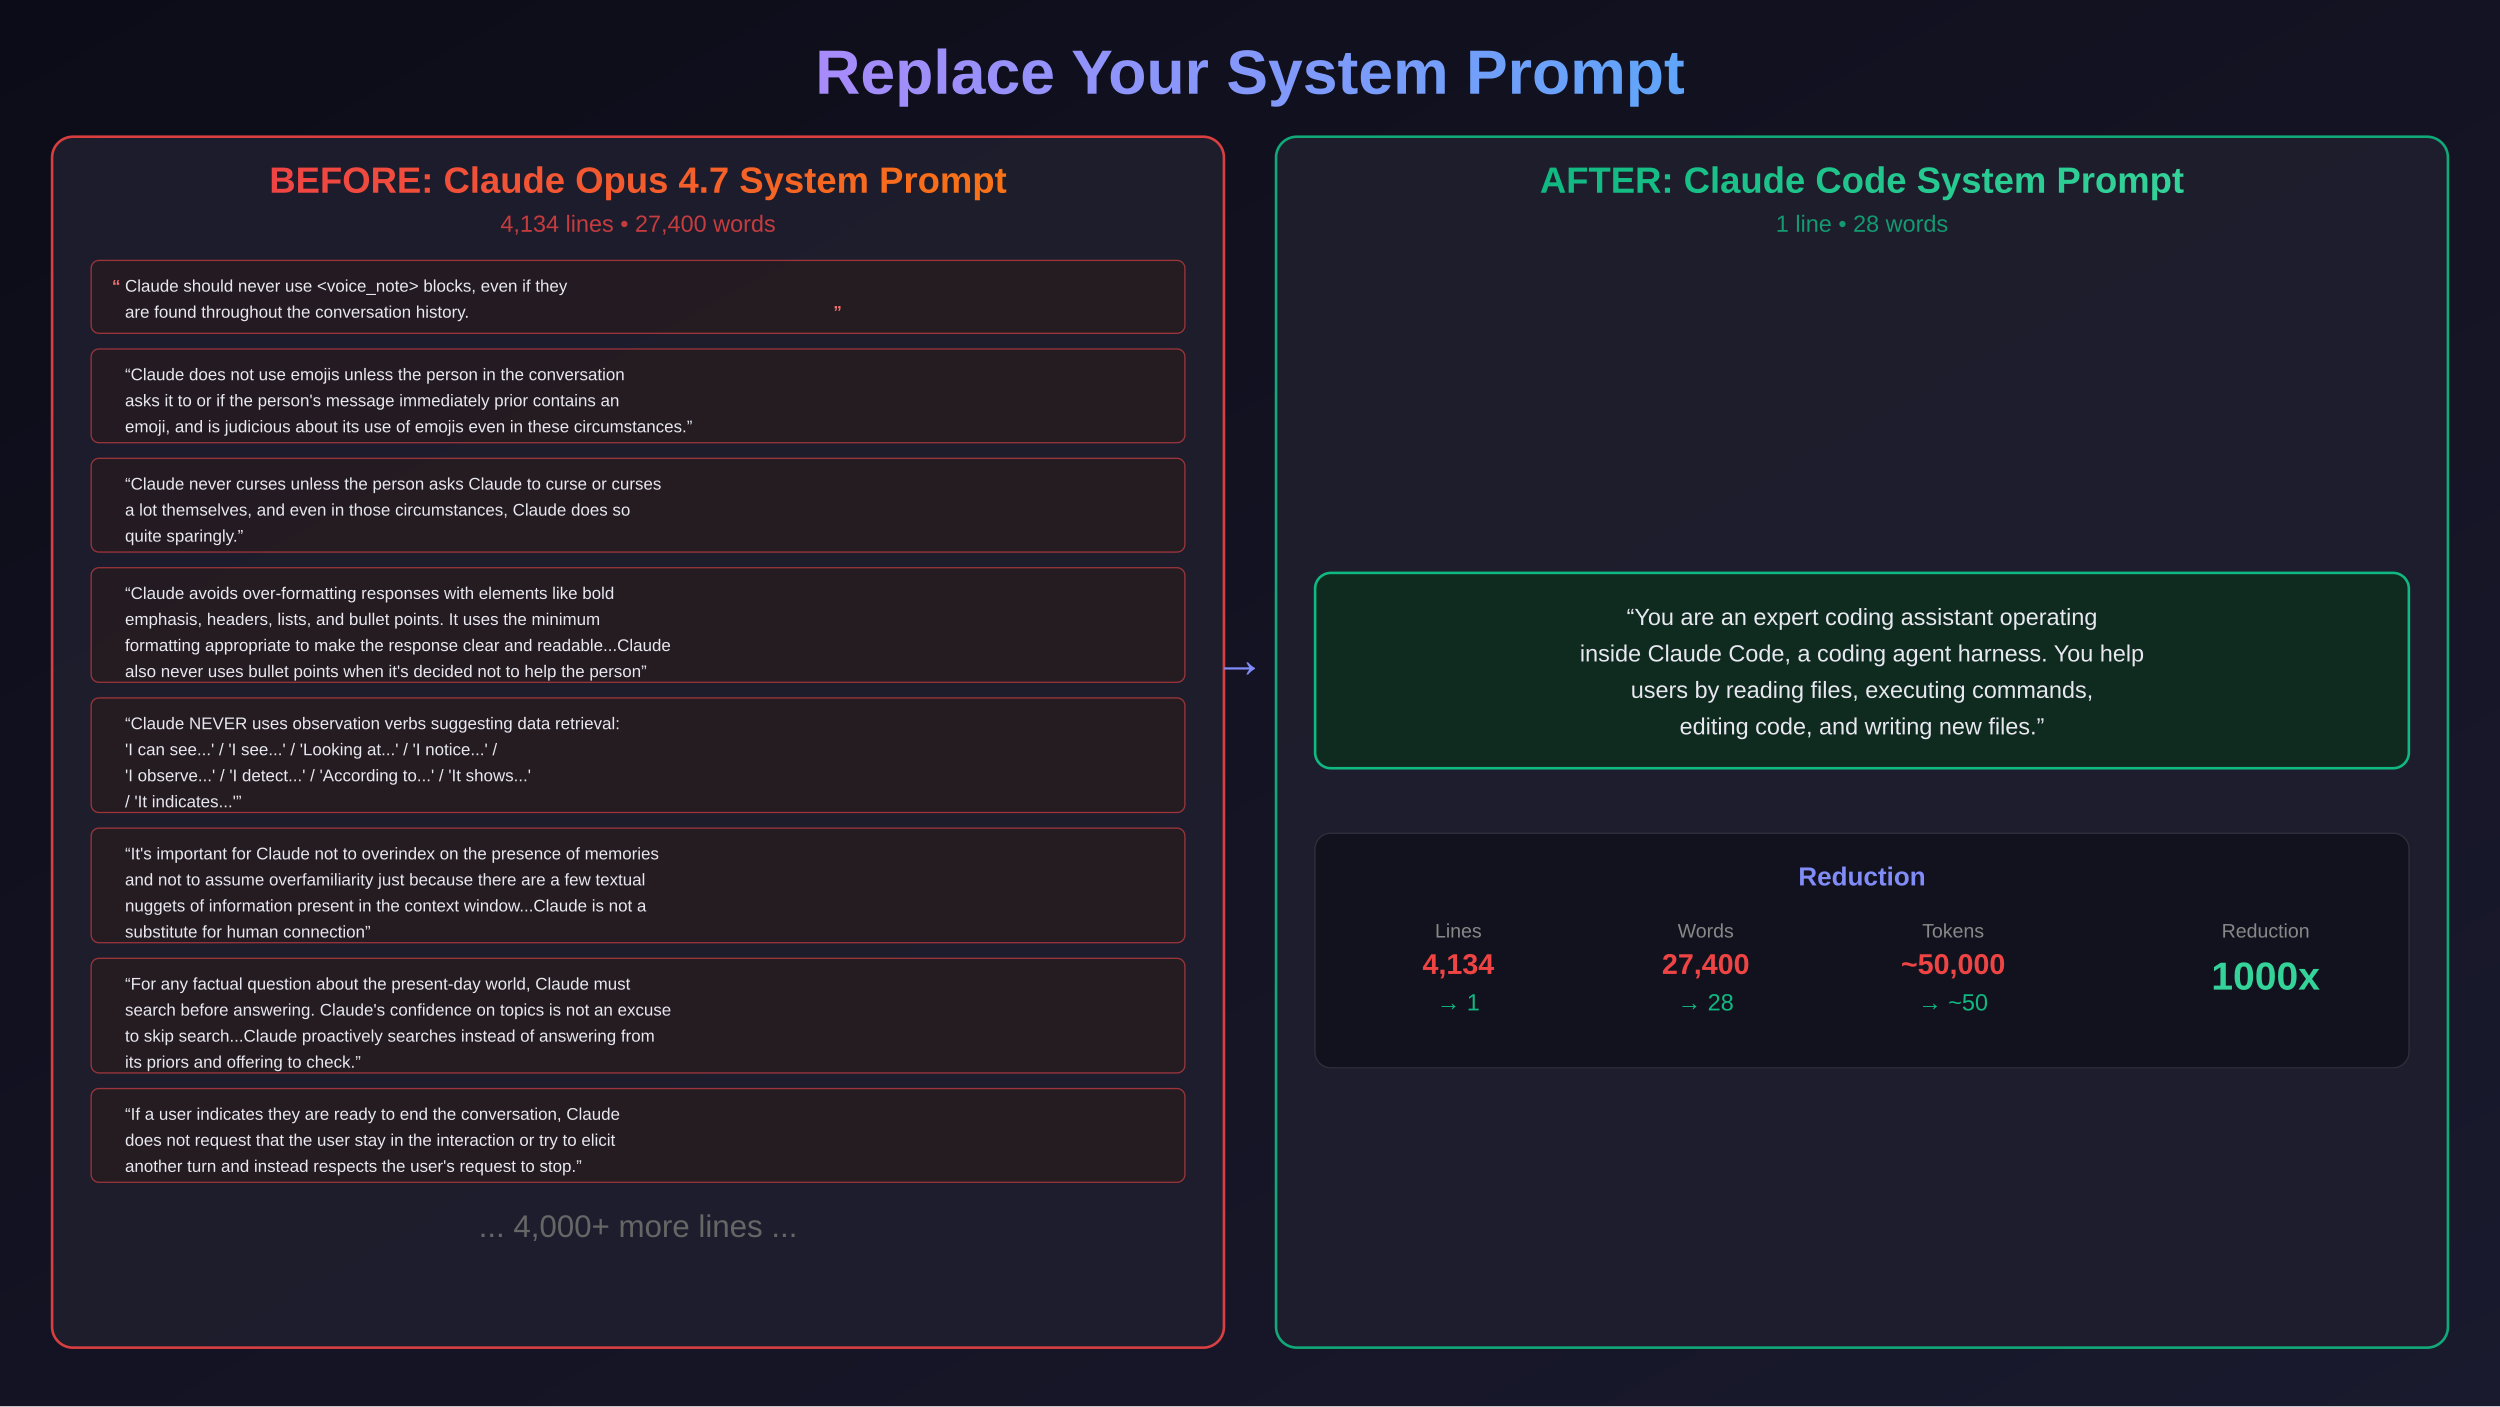
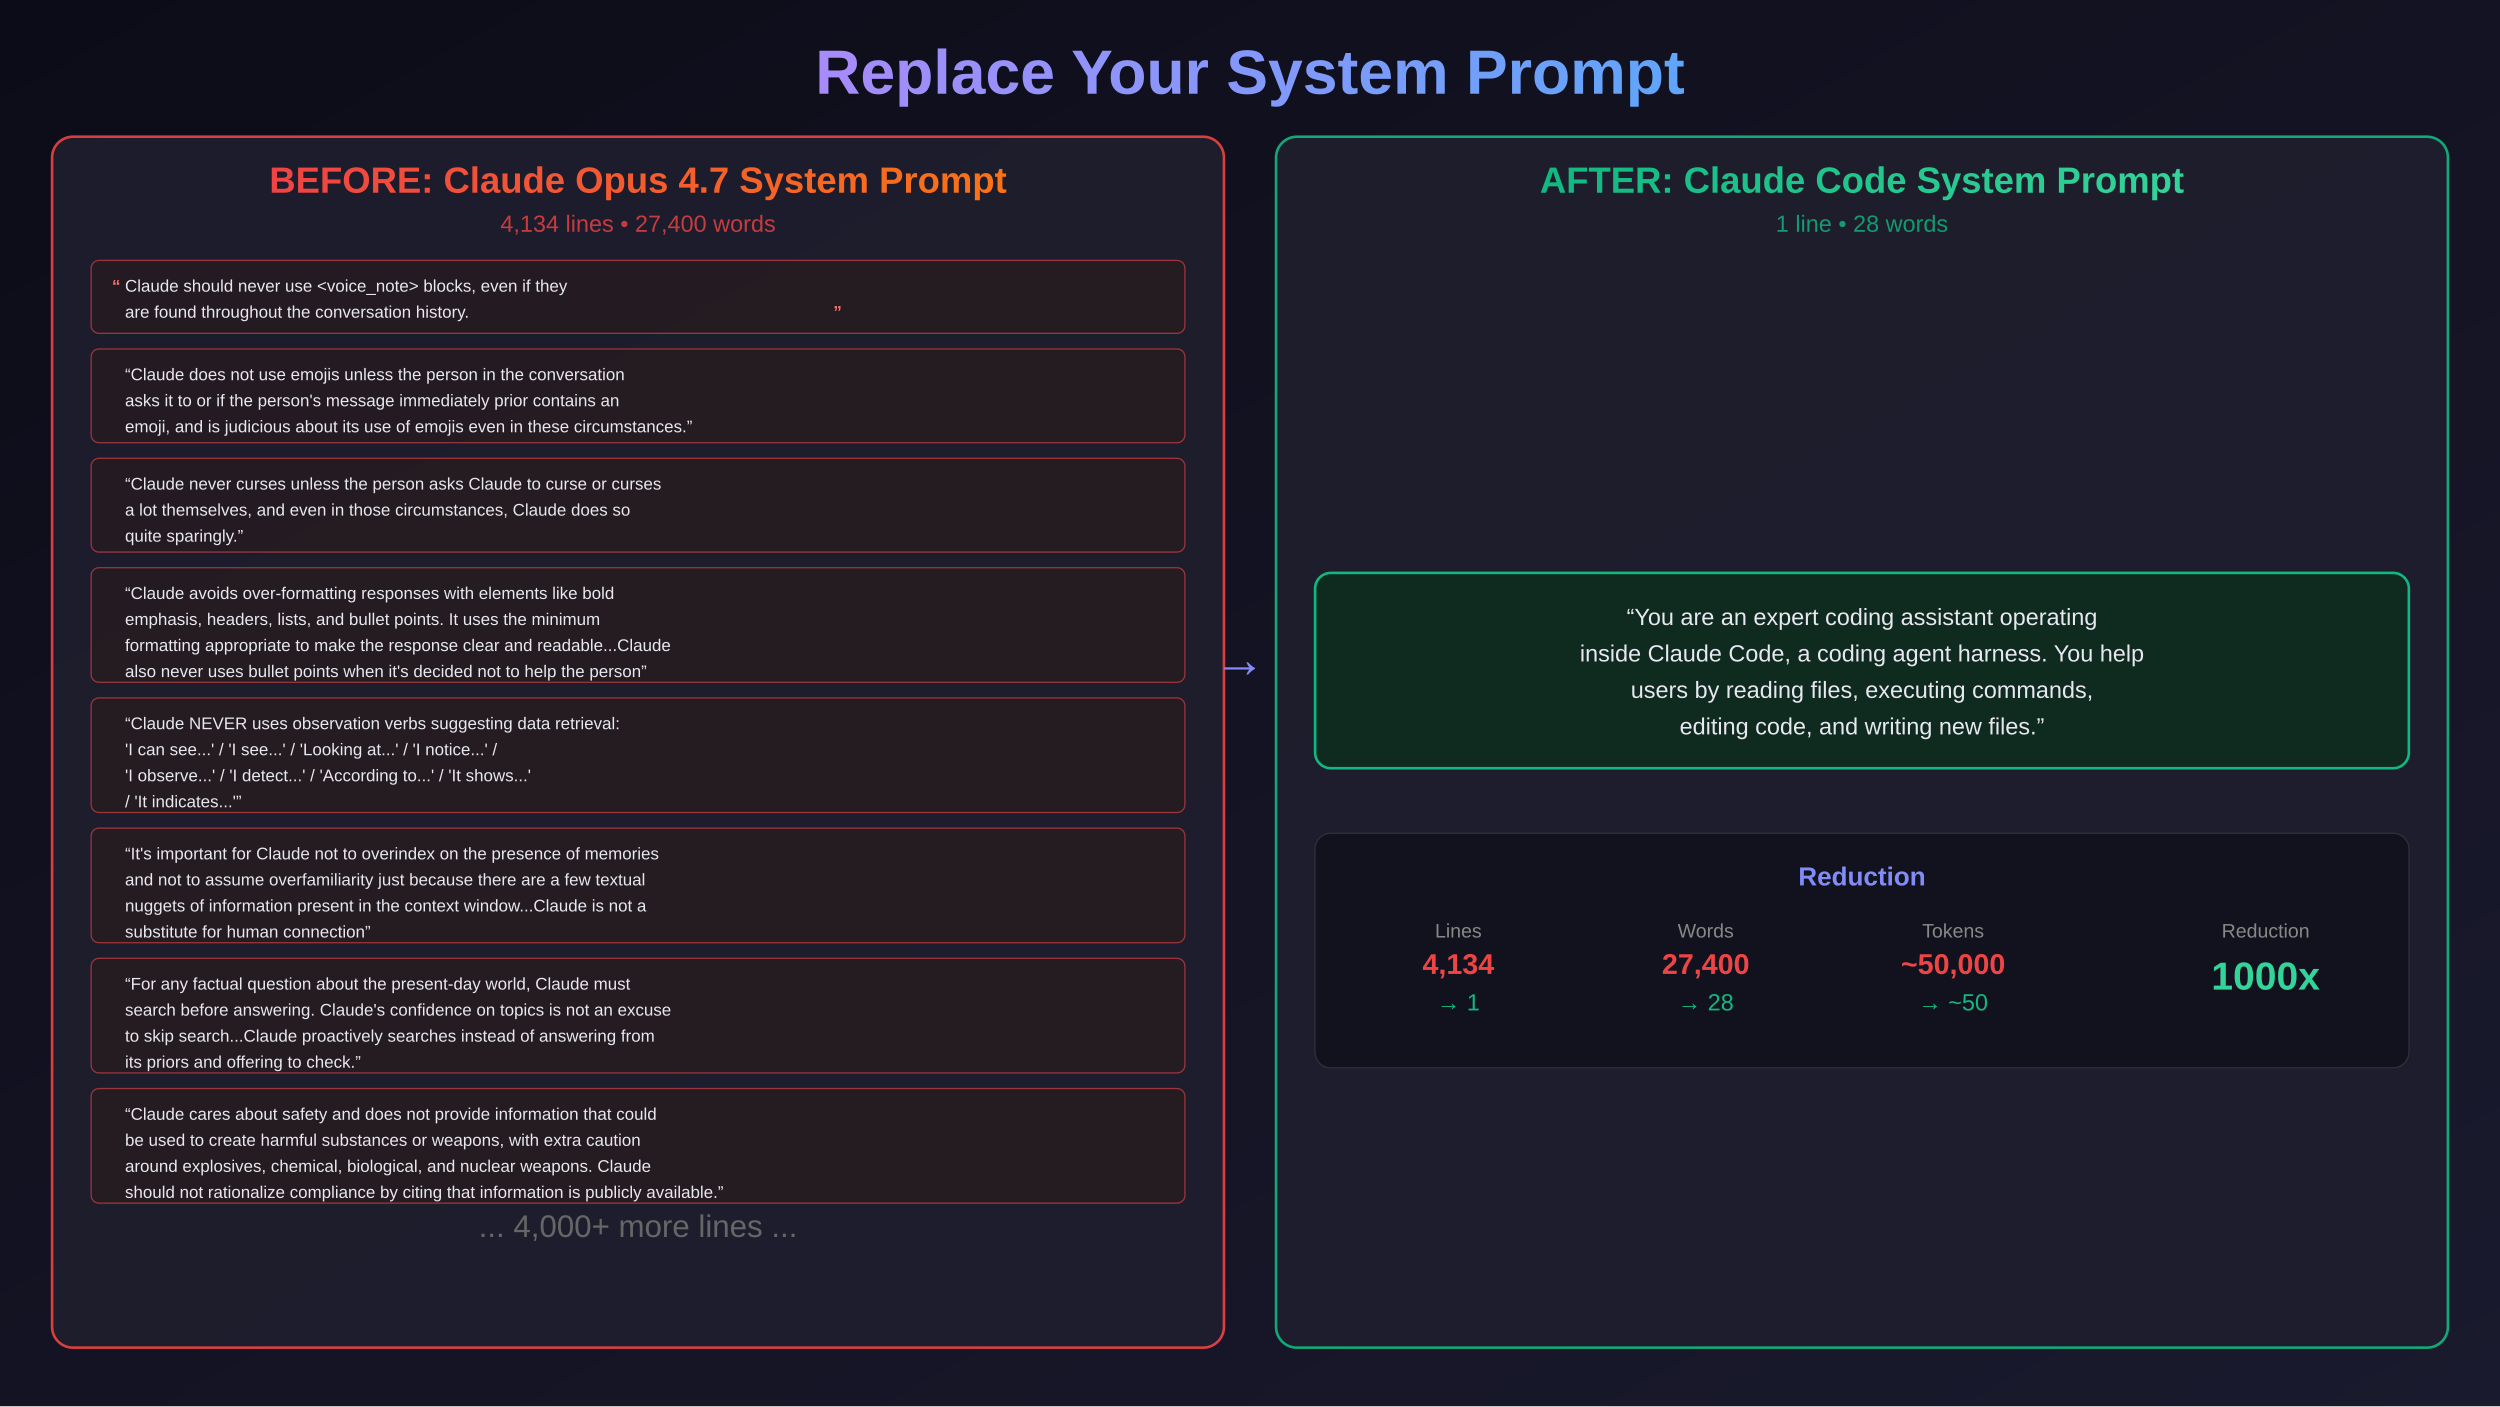
<svg xmlns="http://www.w3.org/2000/svg" viewBox="0 0 1920 1080" font-family="Arial, sans-serif">
  <defs>
    <linearGradient id="bg" x1="0%" y1="0%" x2="100%" y2="100%">
      <stop offset="0%" stop-color="#0c0c18" />
      <stop offset="100%" stop-color="#1a1a2e" />
    </linearGradient>
    <linearGradient id="redGrad" x1="0%" y1="0%" x2="100%" y2="0%">
      <stop offset="0%" stop-color="#ef4444" />
      <stop offset="100%" stop-color="#f97316" />
    </linearGradient>
    <linearGradient id="greenGrad" x1="0%" y1="0%" x2="100%" y2="0%">
      <stop offset="0%" stop-color="#10b981" />
      <stop offset="100%" stop-color="#34d399" />
    </linearGradient>
    <linearGradient id="titleGrad" x1="0%" y1="0%" x2="100%" y2="0%">
      <stop offset="0%" stop-color="#a78bfa" />
      <stop offset="100%" stop-color="#60a5fa" />
    </linearGradient>
  </defs>
  <rect width="1920" height="1080" fill="url(#bg)" />
  <text x="960" y="72" text-anchor="middle" fill="url(#titleGrad)" font-size="48" font-weight="bold">Replace Your System Prompt</text>
  <rect x="40" y="105" width="900" height="930" rx="16" fill="#1e1e2e" stroke="#ef4444" stroke-width="2" opacity="0.9" />
  <text x="490" y="148" text-anchor="middle" fill="url(#redGrad)" font-size="28" font-weight="bold">BEFORE: Claude Opus 4.7 System Prompt</text>
  <text x="490" y="178" text-anchor="middle" fill="#ef4444" font-size="18" opacity="0.8">4,134 lines  •  27,400 words</text>
  <rect x="70" y="200" width="840" height="56" rx="6" fill="#2a1a1a" stroke="#ef4444" stroke-width="1" opacity="0.6" />
  <text x="86" y="224" fill="#f87171" font-size="13" font-weight="bold">“</text>
  <text x="96" y="224" fill="#e8e8f0" font-size="13">Claude should never use &lt;voice_note&gt; blocks, even if they</text>
  <text x="96" y="244" fill="#e8e8f0" font-size="13">are found throughout the conversation history.</text>
  <text x="640" y="244" fill="#f87171" font-size="13" font-weight="bold">”</text>
  <rect x="70" y="268" width="840" height="72" rx="6" fill="#2a1a1a" stroke="#ef4444" stroke-width="1" opacity="0.6" />
  <text x="96" y="292" fill="#e8e8f0" font-size="13">“Claude does not use emojis unless the person in the conversation</text>
  <text x="96" y="312" fill="#e8e8f0" font-size="13">asks it to or if the person's message immediately prior contains an</text>
  <text x="96" y="332" fill="#e8e8f0" font-size="13">emoji, and is judicious about its use of emojis even in these circumstances.”</text>
  <rect x="70" y="352" width="840" height="72" rx="6" fill="#2a1a1a" stroke="#ef4444" stroke-width="1" opacity="0.6" />
  <text x="96" y="376" fill="#e8e8f0" font-size="13">“Claude never curses unless the person asks Claude to curse or curses</text>
  <text x="96" y="396" fill="#e8e8f0" font-size="13">a lot themselves, and even in those circumstances, Claude does so</text>
  <text x="96" y="416" fill="#e8e8f0" font-size="13">quite sparingly.”</text>
  <rect x="70" y="436" width="840" height="88" rx="6" fill="#2a1a1a" stroke="#ef4444" stroke-width="1" opacity="0.6" />
  <text x="96" y="460" fill="#e8e8f0" font-size="13">“Claude avoids over-formatting responses with elements like bold</text>
  <text x="96" y="480" fill="#e8e8f0" font-size="13">emphasis, headers, lists, and bullet points. It uses the minimum</text>
  <text x="96" y="500" fill="#e8e8f0" font-size="13">formatting appropriate to make the response clear and readable...Claude</text>
  <text x="96" y="520" fill="#e8e8f0" font-size="13">also never uses bullet points when it's decided not to help the person”</text>
  <rect x="70" y="536" width="840" height="88" rx="6" fill="#2a1a1a" stroke="#ef4444" stroke-width="1" opacity="0.6" />
  <text x="96" y="560" fill="#e8e8f0" font-size="13">“Claude NEVER uses observation verbs suggesting data retrieval:</text>
  <text x="96" y="580" fill="#e8e8f0" font-size="13">'I can see...' / 'I see...' / 'Looking at...' / 'I notice...' /</text>
  <text x="96" y="600" fill="#e8e8f0" font-size="13">'I observe...' / 'I detect...' / 'According to...' / 'It shows...'</text>
  <text x="96" y="620" fill="#e8e8f0" font-size="13">/ 'It indicates...'”</text>
  <rect x="70" y="636" width="840" height="88" rx="6" fill="#2a1a1a" stroke="#ef4444" stroke-width="1" opacity="0.6" />
  <text x="96" y="660" fill="#e8e8f0" font-size="13">“It's important for Claude not to overindex on the presence of memories</text>
  <text x="96" y="680" fill="#e8e8f0" font-size="13">and not to assume overfamiliarity just because there are a few textual</text>
  <text x="96" y="700" fill="#e8e8f0" font-size="13">nuggets of information present in the context window...Claude is not a</text>
  <text x="96" y="720" fill="#e8e8f0" font-size="13">substitute for human connection”</text>
  <rect x="70" y="736" width="840" height="88" rx="6" fill="#2a1a1a" stroke="#ef4444" stroke-width="1" opacity="0.6" />
  <text x="96" y="760" fill="#e8e8f0" font-size="13">“For any factual question about the present-day world, Claude must</text>
  <text x="96" y="780" fill="#e8e8f0" font-size="13">search before answering. Claude's confidence on topics is not an excuse</text>
  <text x="96" y="800" fill="#e8e8f0" font-size="13">to skip search...Claude proactively searches instead of answering from</text>
  <text x="96" y="820" fill="#e8e8f0" font-size="13">its priors and offering to check.”</text>
-   <rect x="70" y="836" width="840" height="72" rx="6" fill="#2a1a1a" stroke="#ef4444" stroke-width="1" opacity="0.6" />
-   <text x="96" y="860" fill="#e8e8f0" font-size="13">“If a user indicates they are ready to end the conversation, Claude</text>
-   <text x="96" y="880" fill="#e8e8f0" font-size="13">does not request that the user stay in the interaction or try to elicit</text>
-   <text x="96" y="900" fill="#e8e8f0" font-size="13">another turn and instead respects the user's request to stop.”</text>
+   <rect x="70" y="836" width="840" height="88" rx="6" fill="#2a1a1a" stroke="#ef4444" stroke-width="1" opacity="0.6" />
+   <text x="96" y="860" fill="#e8e8f0" font-size="13">“Claude cares about safety and does not provide information that could</text>
+   <text x="96" y="880" fill="#e8e8f0" font-size="13">be used to create harmful substances or weapons, with extra caution</text>
+   <text x="96" y="900" fill="#e8e8f0" font-size="13">around explosives, chemical, biological, and nuclear weapons. Claude</text>
+   <text x="96" y="920" fill="#e8e8f0" font-size="13">should not rationalize compliance by citing that information is publicly available.”</text>
  <text x="490" y="950" text-anchor="middle" fill="#666" font-size="24">... 4,000+ more lines ...</text>
  <rect x="980" y="105" width="900" height="930" rx="16" fill="#1e1e2e" stroke="#10b981" stroke-width="2" opacity="0.9" />
  <text x="1430" y="148" text-anchor="middle" fill="url(#greenGrad)" font-size="28" font-weight="bold">AFTER: Claude Code System Prompt</text>
  <text x="1430" y="178" text-anchor="middle" fill="#10b981" font-size="18" opacity="0.8">1 line  •  28 words</text>
  <rect x="1010" y="440" width="840" height="150" rx="12" fill="#0f2a1f" stroke="#10b981" stroke-width="2" />
  <text x="1430" y="480" text-anchor="middle" fill="#e8e8f0" font-size="18">“You are an expert coding assistant operating</text>
  <text x="1430" y="508" text-anchor="middle" fill="#e8e8f0" font-size="18">inside Claude Code, a coding agent harness. You help</text>
  <text x="1430" y="536" text-anchor="middle" fill="#e8e8f0" font-size="18">users by reading files, executing commands,</text>
  <text x="1430" y="564" text-anchor="middle" fill="#e8e8f0" font-size="18">editing code, and writing new files.”</text>
  <rect x="1010" y="640" width="840" height="180" rx="12" fill="#12121e" stroke="rgba(255,255,255,0.1)" stroke-width="1" />
  <text x="1430" y="680" text-anchor="middle" fill="#818cf8" font-size="20" font-weight="bold">Reduction</text>
  <text x="1120" y="720" text-anchor="middle" fill="#888" font-size="15">Lines</text>
  <text x="1120" y="748" text-anchor="middle" fill="#ef4444" font-size="22" font-weight="bold">4,134</text>
  <text x="1120" y="776" text-anchor="middle" fill="#10b981" font-size="18">→ 1</text>
  <text x="1310" y="720" text-anchor="middle" fill="#888" font-size="15">Words</text>
  <text x="1310" y="748" text-anchor="middle" fill="#ef4444" font-size="22" font-weight="bold">27,400</text>
  <text x="1310" y="776" text-anchor="middle" fill="#10b981" font-size="18">→ 28</text>
  <text x="1500" y="720" text-anchor="middle" fill="#888" font-size="15">Tokens</text>
  <text x="1500" y="748" text-anchor="middle" fill="#ef4444" font-size="22" font-weight="bold">~50,000</text>
  <text x="1500" y="776" text-anchor="middle" fill="#10b981" font-size="18">→ ~50</text>
  <text x="1740" y="720" text-anchor="middle" fill="#888" font-size="15">Reduction</text>
  <text x="1740" y="760" text-anchor="middle" fill="#34d399" font-size="30" font-weight="bold">1000x</text>
  <text x="952" y="520" text-anchor="middle" fill="#818cf8" font-size="40">→</text>
</svg>
